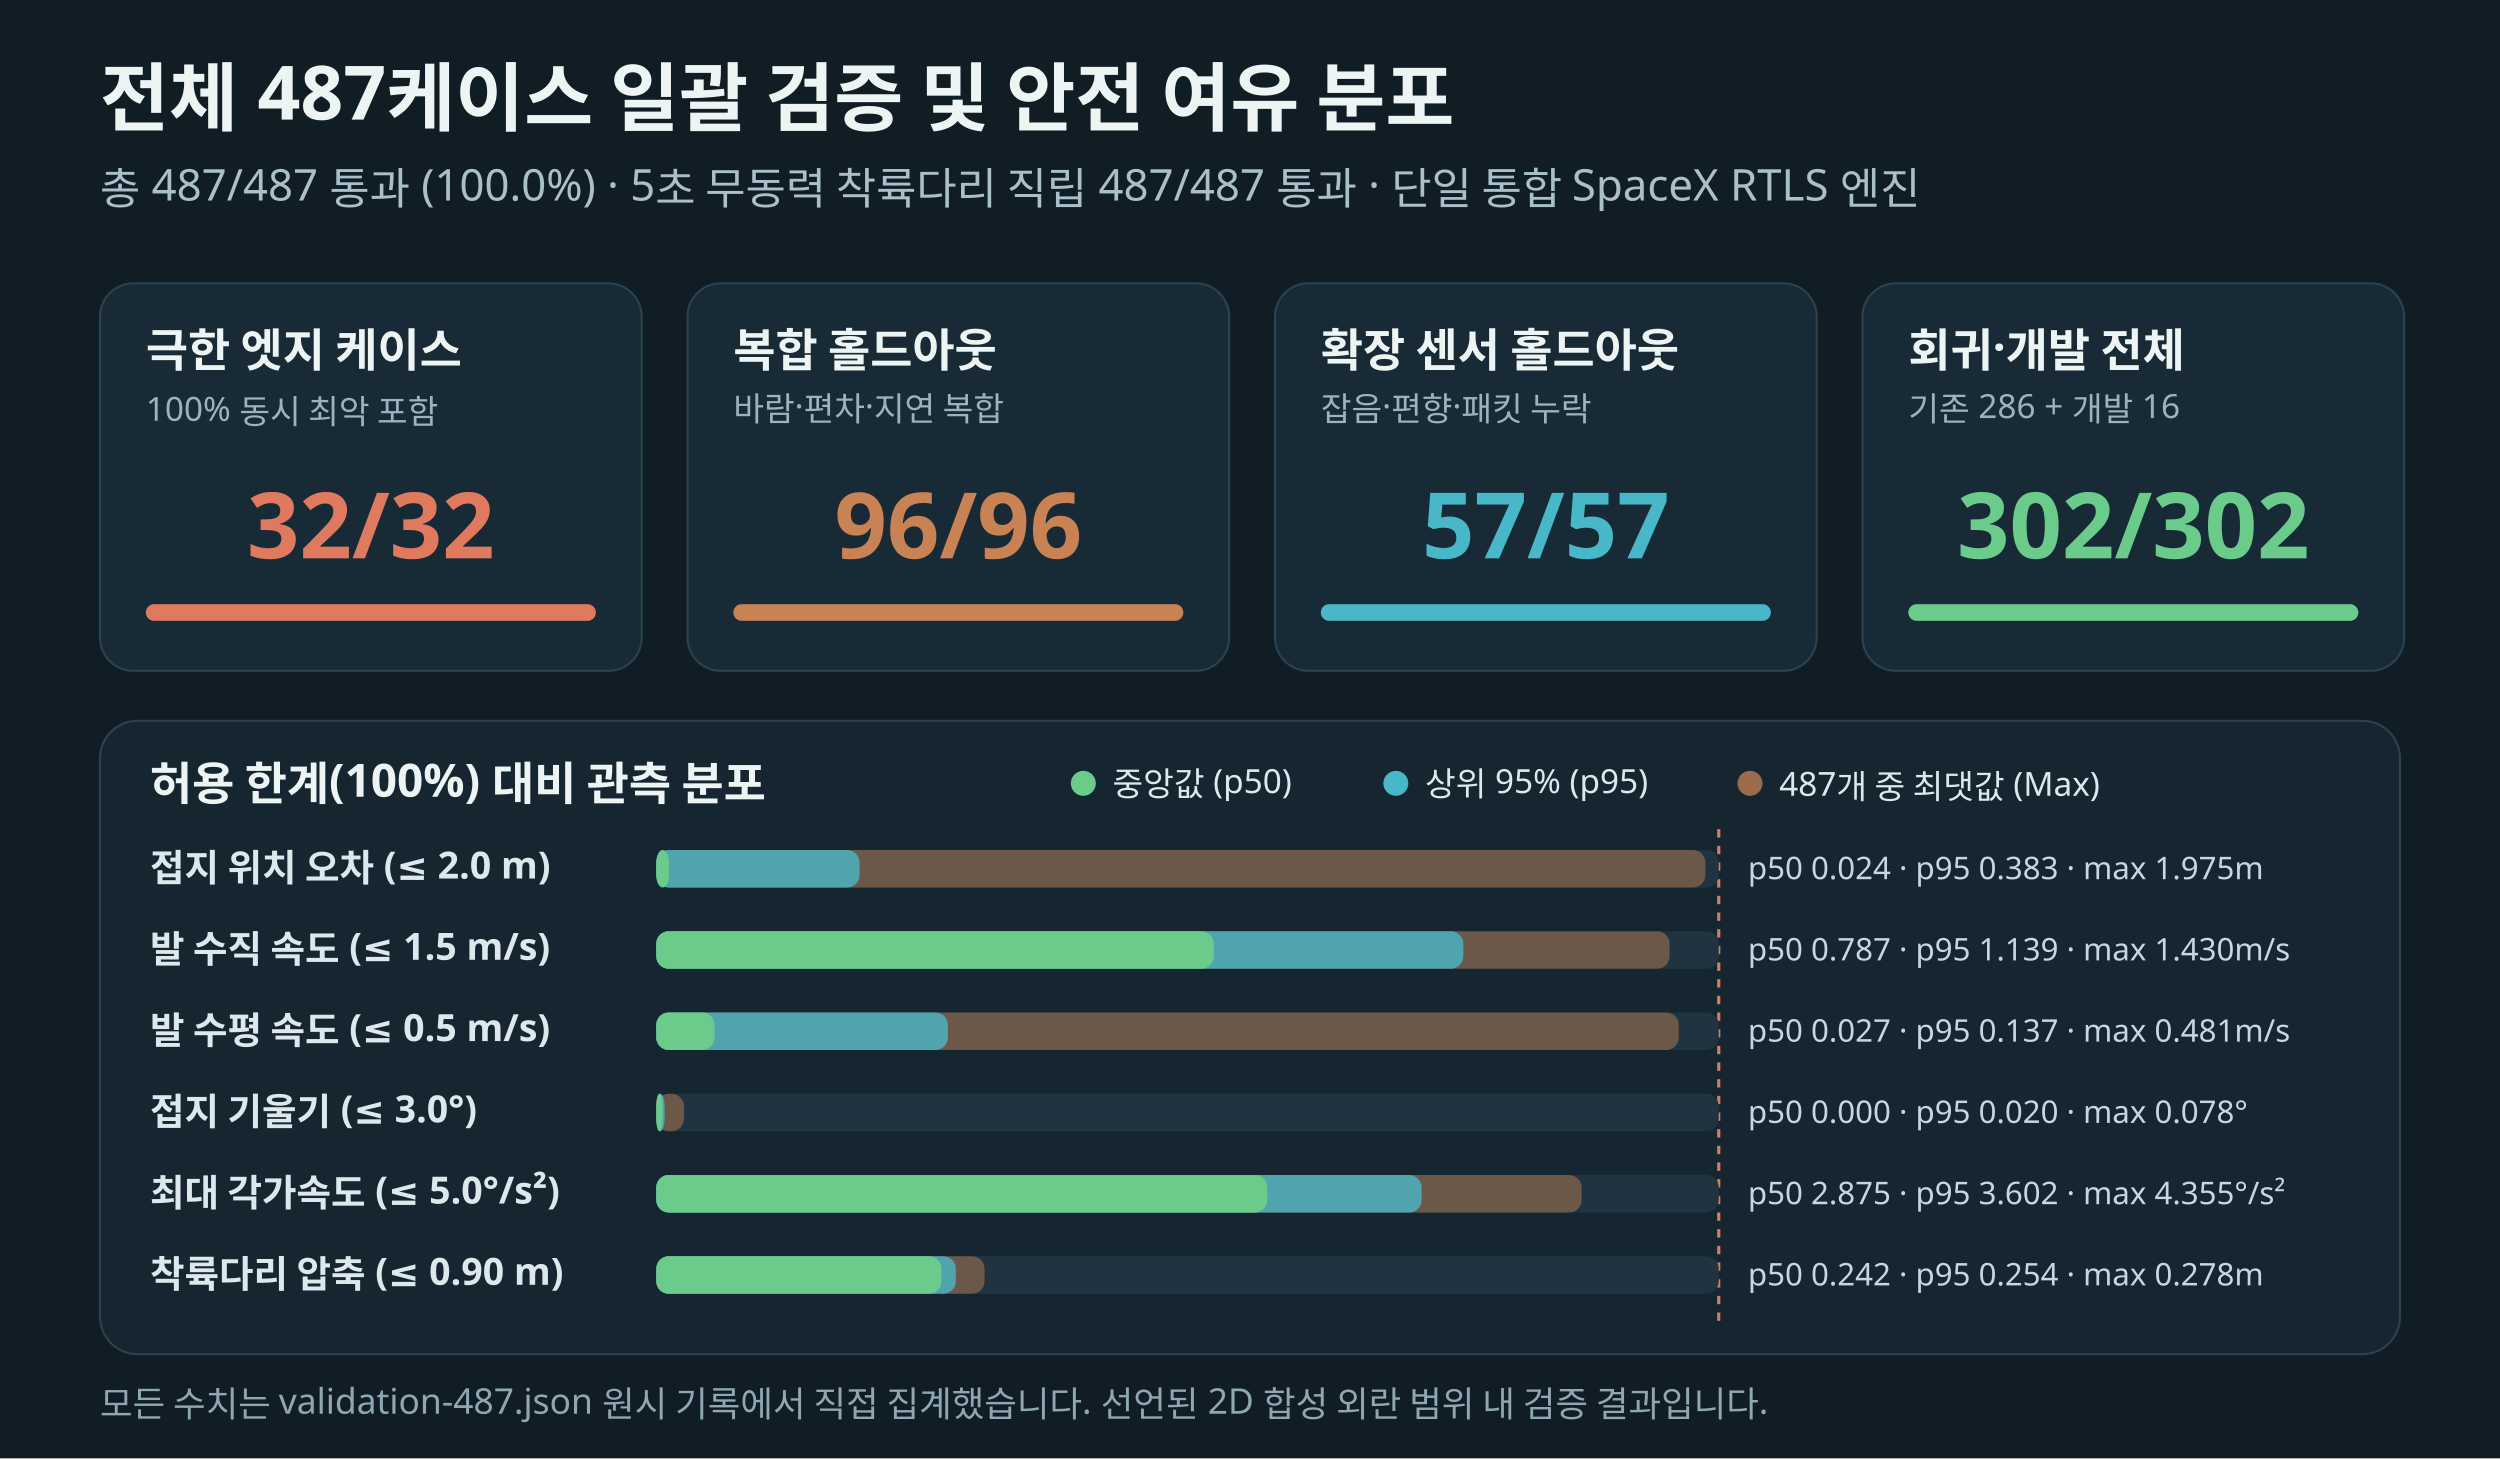
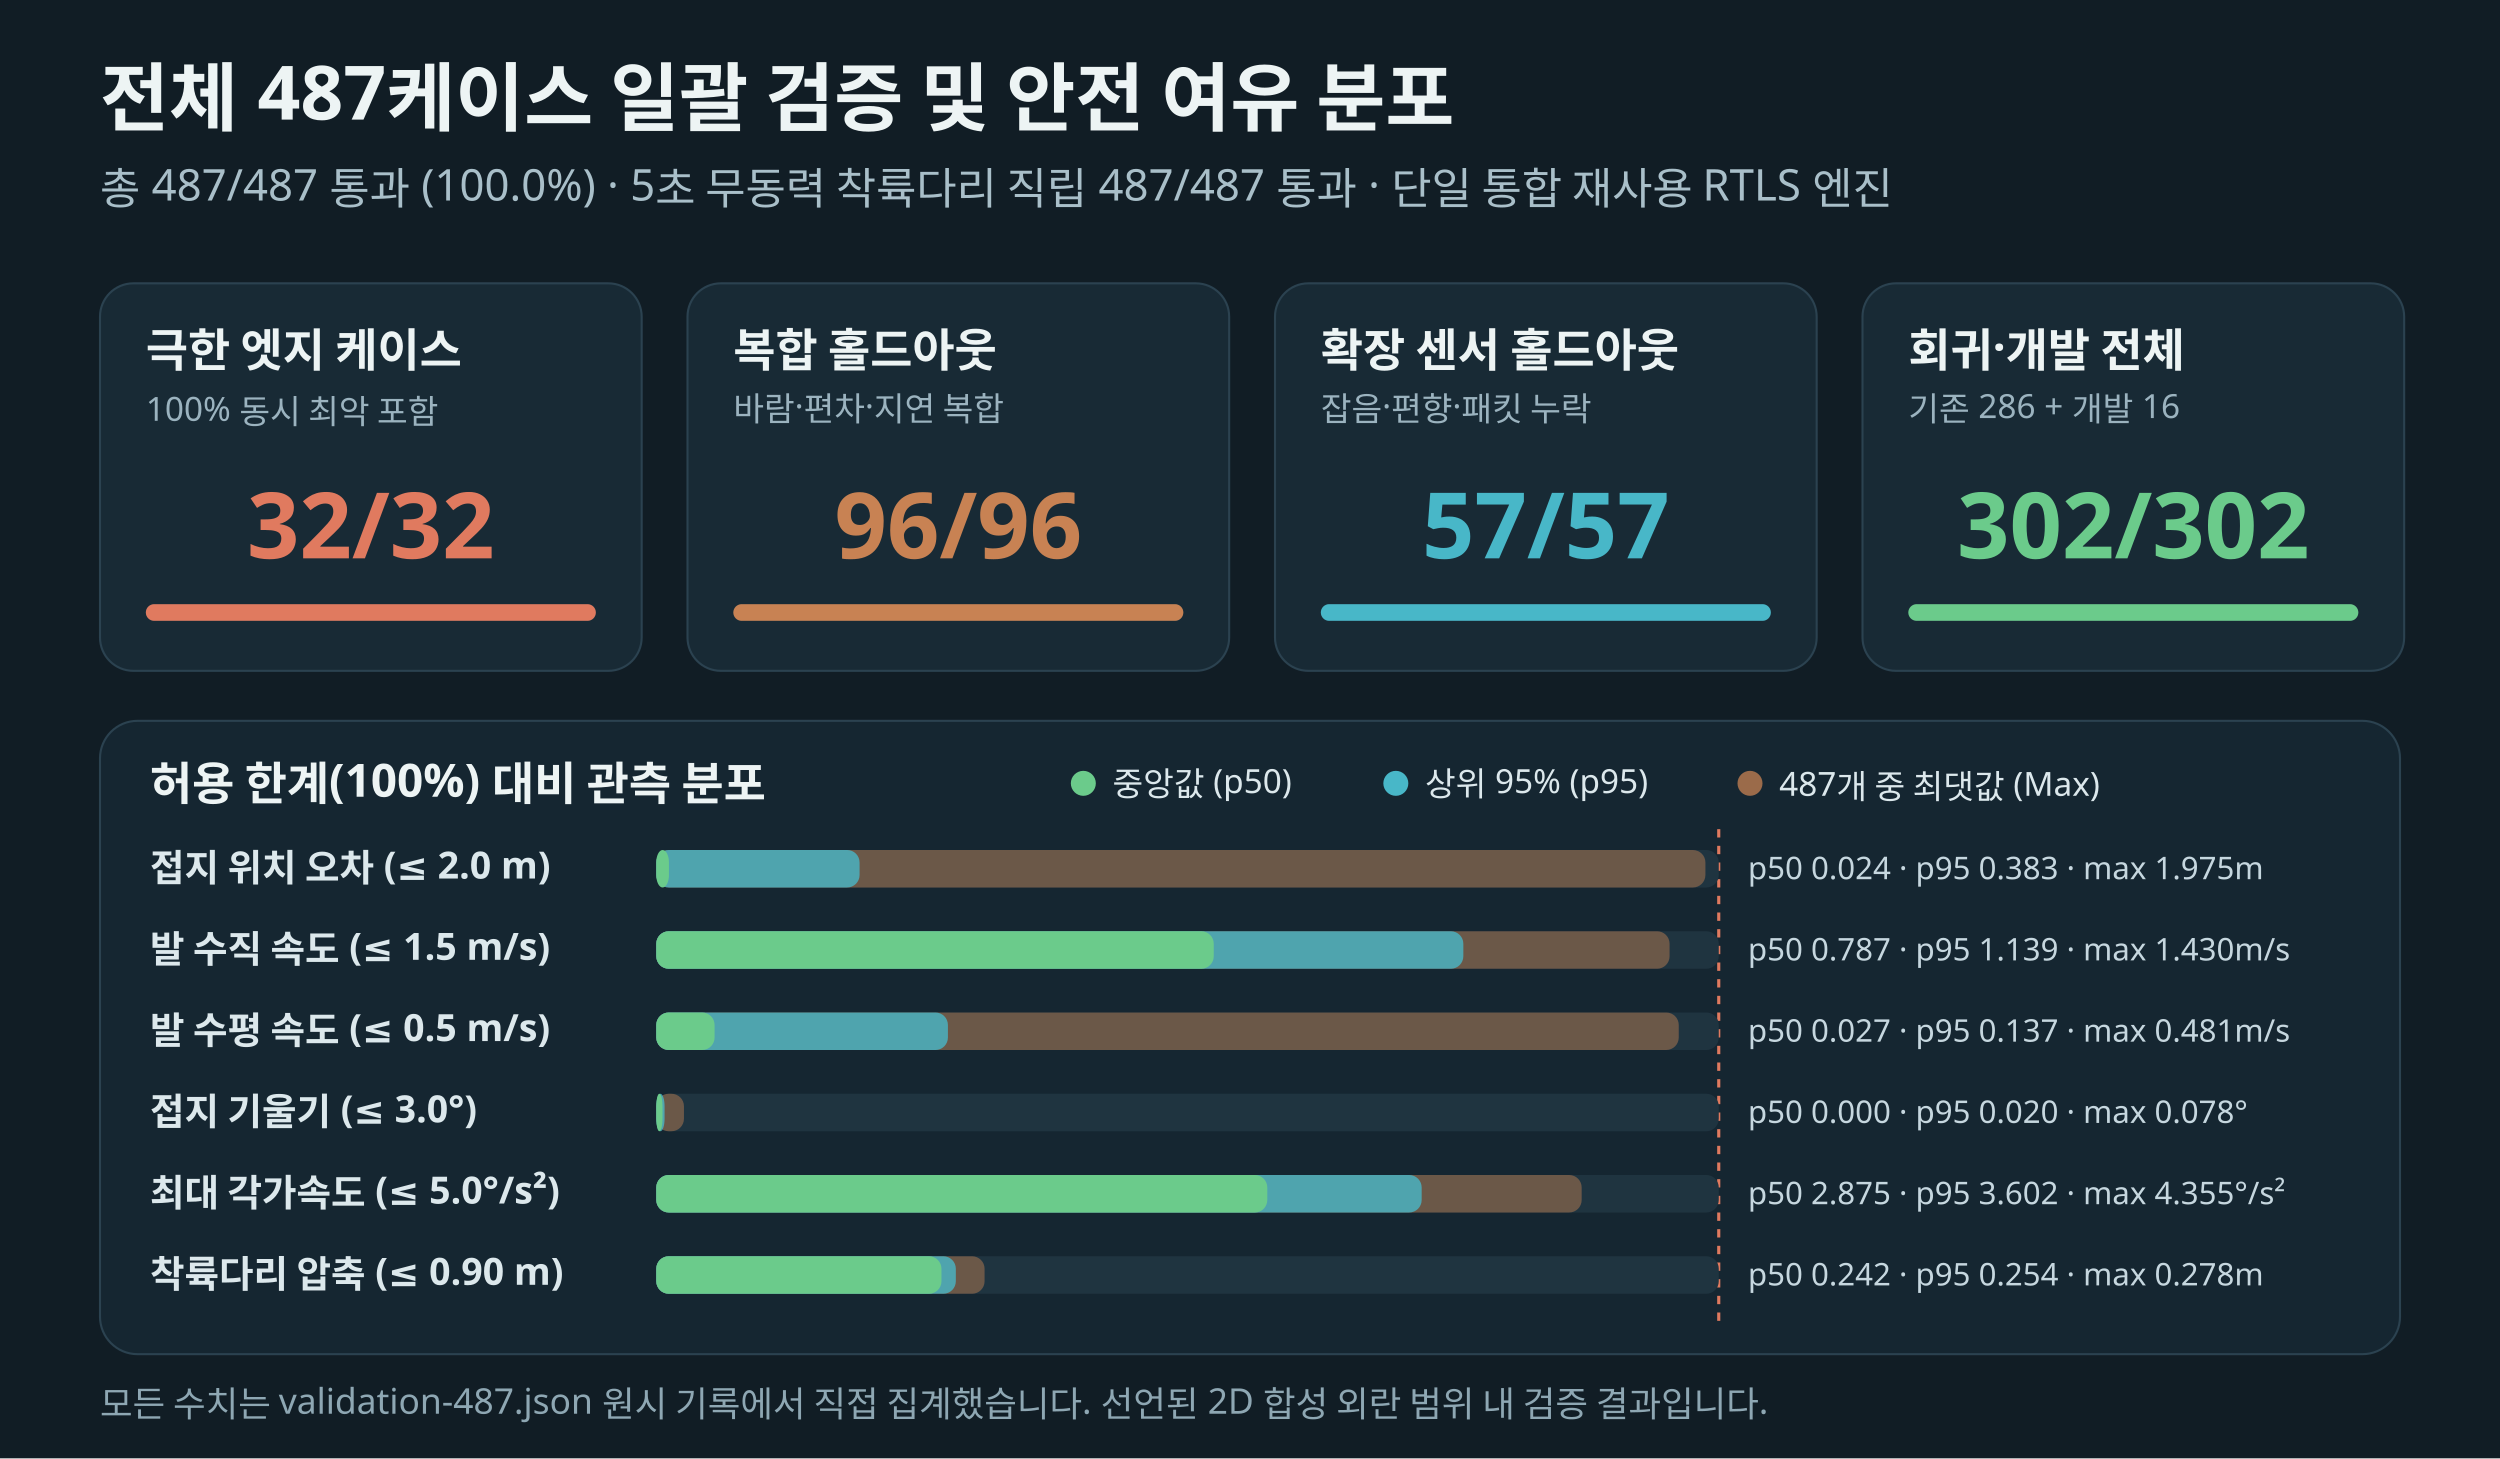
<svg xmlns="http://www.w3.org/2000/svg" width="1200" height="700" viewBox="0 0 1200 700" role="img" aria-labelledby="title desc">
  <style>text{font-family:'Noto Sans KR','Malgun Gothic','Apple SD Gothic Neo','Segoe UI',sans-serif;font-variant-numeric:tabular-nums}.mono{font-family:Consolas,'Courier New',monospace}</style>
  <rect width="1200" height="700" fill="#111D25" />
  <text x="48" y="60" font-size="36" fill="#EDF4F4" font-weight="750">전체 487케이스 일괄 검증 및 안전 여유 분포</text>
-   <text x="48" y="98" font-size="21" fill="#A9BFC9">총 487/487 통과 (100.0%) · 5초 무동력 착륙다리 직립 487/487 통과 · 단일 통합 SpaceX RTLS 엔진</text>
+   <text x="48" y="98" font-size="21" fill="#A9BFC9">총 487/487 통과 (100.0%) · 5초 무동력 착륙다리 직립 487/487 통과 · 단일 통합 재사용 RTLS 엔진</text>
  <rect x="48" y="136" width="260" height="186" rx="16" fill="#182A35" stroke="#2B4250" />
  <text x="70" y="176" font-size="22" fill="#EDF4F4" font-weight="700">극한 엣지 케이스</text>
  <text x="70" y="202" font-size="16" fill="#9BB3BF">100% 동시 최악 포함</text>
  <text x="178" y="268" font-size="44" fill="#E07A5F" font-weight="800" text-anchor="middle">32/32</text>
  <rect x="70" y="290" width="216" height="8" rx="4" fill="#253C49" />
  <rect x="70" y="290" width="216" height="8" rx="4" fill="#E07A5F" />
  <rect x="330" y="136" width="260" height="186" rx="16" fill="#182A35" stroke="#2B4250" />
  <text x="352" y="176" font-size="22" fill="#EDF4F4" font-weight="700">복합 홀드아웃</text>
  <text x="352" y="202" font-size="16" fill="#9BB3BF">바람·편차·지연 복합</text>
  <text x="460" y="268" font-size="44" fill="#C88253" font-weight="800" text-anchor="middle">96/96</text>
  <rect x="352" y="290" width="216" height="8" rx="4" fill="#253C49" />
  <rect x="352" y="290" width="216" height="8" rx="4" fill="#C88253" />
  <rect x="612" y="136" width="260" height="186" rx="16" fill="#182A35" stroke="#2B4250" />
  <text x="634" y="176" font-size="22" fill="#EDF4F4" font-weight="700">확장 센서 홀드아웃</text>
  <text x="634" y="202" font-size="16" fill="#9BB3BF">잡음·편향·패킷 누락</text>
  <text x="742" y="268" font-size="44" fill="#48B7C8" font-weight="800" text-anchor="middle">57/57</text>
  <rect x="634" y="290" width="216" height="8" rx="4" fill="#253C49" />
  <rect x="634" y="290" width="216" height="8" rx="4" fill="#48B7C8" />
  <rect x="894" y="136" width="260" height="186" rx="16" fill="#182A35" stroke="#2B4250" />
  <text x="916" y="176" font-size="22" fill="#EDF4F4" font-weight="700">회귀·개발 전체</text>
  <text x="916" y="202" font-size="16" fill="#9BB3BF">기존 286 + 개발 16</text>
  <text x="1024" y="268" font-size="44" fill="#6BCB8B" font-weight="800" text-anchor="middle">302/302</text>
  <rect x="916" y="290" width="216" height="8" rx="4" fill="#253C49" />
  <rect x="916" y="290" width="216" height="8" rx="4" fill="#6BCB8B" />
  <rect x="48" y="346" width="1104" height="304" rx="18" fill="#152631" stroke="#2B4250" />
  <text x="72" y="384" font-size="22" fill="#EDF4F4" font-weight="700">허용 한계(100%) 대비 관측 분포</text>
  <circle cx="520" cy="376" r="6" fill="#6BCB8B" />
  <text x="534" y="382" font-size="16" fill="#DCE8EC">중앙값 (p50)</text>
  <circle cx="670" cy="376" r="6" fill="#48B7C8" />
  <text x="684" y="382" font-size="16" fill="#DCE8EC">상위 95% (p95)</text>
  <circle cx="840" cy="376" r="6" fill="#C88253" opacity="0.75" />
  <text x="854" y="382" font-size="16" fill="#DCE8EC">487개 중 최댓값 (Max)</text>
  <line x1="825" y1="398" x2="825" y2="634" stroke="#E07A5F" stroke-width="1.5" stroke-dasharray="4 4" />
  <text x="72" y="423" font-size="18" fill="#DCE8EC" font-weight="600">접지 위치 오차 (≤ 2.0 m)</text>
  <rect x="315" y="408" width="510" height="18" rx="6" fill="#1F3440" />
  <rect x="315" y="408" width="503.6" height="18" rx="6" fill="#C88253" opacity="0.45" />
  <rect x="315" y="408" width="97.6" height="18" rx="6" fill="#48B7C8" opacity="0.80" />
  <rect x="315" y="408" width="6.1" height="18" rx="6" fill="#6BCB8B" />
  <text x="839" y="422" font-size="15" fill="#C6D7DF">p50 0.024 · p95 0.383 · max 1.975m</text>
  <text x="72" y="462" font-size="18" fill="#DCE8EC" font-weight="600">발 수직 속도 (≤ 1.5 m/s)</text>
  <rect x="315" y="447" width="510" height="18" rx="6" fill="#1F3440" />
  <rect x="315" y="447" width="486.4" height="18" rx="6" fill="#C88253" opacity="0.45" />
  <rect x="315" y="447" width="387.4" height="18" rx="6" fill="#48B7C8" opacity="0.80" />
  <rect x="315" y="447" width="267.6" height="18" rx="6" fill="#6BCB8B" />
  <text x="839" y="461" font-size="15" fill="#C6D7DF">p50 0.787 · p95 1.139 · max 1.430m/s</text>
  <text x="72" y="501" font-size="18" fill="#DCE8EC" font-weight="600">발 수평 속도 (≤ 0.5 m/s)</text>
  <rect x="315" y="486" width="510" height="18" rx="6" fill="#1F3440" />
  <rect x="315" y="486" width="490.8" height="18" rx="6" fill="#C88253" opacity="0.45" />
  <rect x="315" y="486" width="140.0" height="18" rx="6" fill="#48B7C8" opacity="0.80" />
  <rect x="315" y="486" width="28.0" height="18" rx="6" fill="#6BCB8B" />
  <text x="839" y="500" font-size="15" fill="#C6D7DF">p50 0.027 · p95 0.137 · max 0.481m/s</text>
  <text x="72" y="540" font-size="18" fill="#DCE8EC" font-weight="600">접지 기울기 (≤ 3.0°)</text>
  <rect x="315" y="525" width="510" height="18" rx="6" fill="#1F3440" />
  <rect x="315" y="525" width="13.3" height="18" rx="6" fill="#C88253" opacity="0.45" />
  <rect x="315" y="525" width="4.0" height="18" rx="6" fill="#48B7C8" opacity="0.80" />
  <rect x="315" y="525" width="3.0" height="18" rx="6" fill="#6BCB8B" />
  <text x="839" y="539" font-size="15" fill="#C6D7DF">p50 0.000 · p95 0.020 · max 0.078°</text>
  <text x="72" y="579" font-size="18" fill="#DCE8EC" font-weight="600">최대 각가속도 (≤ 5.0°/s²)</text>
  <rect x="315" y="564" width="510" height="18" rx="6" fill="#1F3440" />
  <rect x="315" y="564" width="444.2" height="18" rx="6" fill="#C88253" opacity="0.45" />
  <rect x="315" y="564" width="367.4" height="18" rx="6" fill="#48B7C8" opacity="0.80" />
  <rect x="315" y="564" width="293.3" height="18" rx="6" fill="#6BCB8B" />
  <text x="839" y="578" font-size="15" fill="#C6D7DF">p50 2.875 · p95 3.602 · max 4.355°/s²</text>
  <text x="72" y="618" font-size="18" fill="#DCE8EC" font-weight="600">착륙다리 압축 (≤ 0.90 m)</text>
  <rect x="315" y="603" width="510" height="18" rx="6" fill="#1F3440" />
  <rect x="315" y="603" width="157.6" height="18" rx="6" fill="#C88253" opacity="0.45" />
  <rect x="315" y="603" width="143.8" height="18" rx="6" fill="#48B7C8" opacity="0.80" />
  <rect x="315" y="603" width="136.9" height="18" rx="6" fill="#6BCB8B" />
  <text x="839" y="617" font-size="15" fill="#C6D7DF">p50 0.242 · p95 0.254 · max 0.278m</text>
  <text x="48" y="680" font-size="17" fill="#8EA7B3">모든 수치는 validation-487.json 원시 기록에서 직접 집계했습니다. 선언된 2D 합성 외란 범위 내 검증 결과입니다.</text>
</svg>
